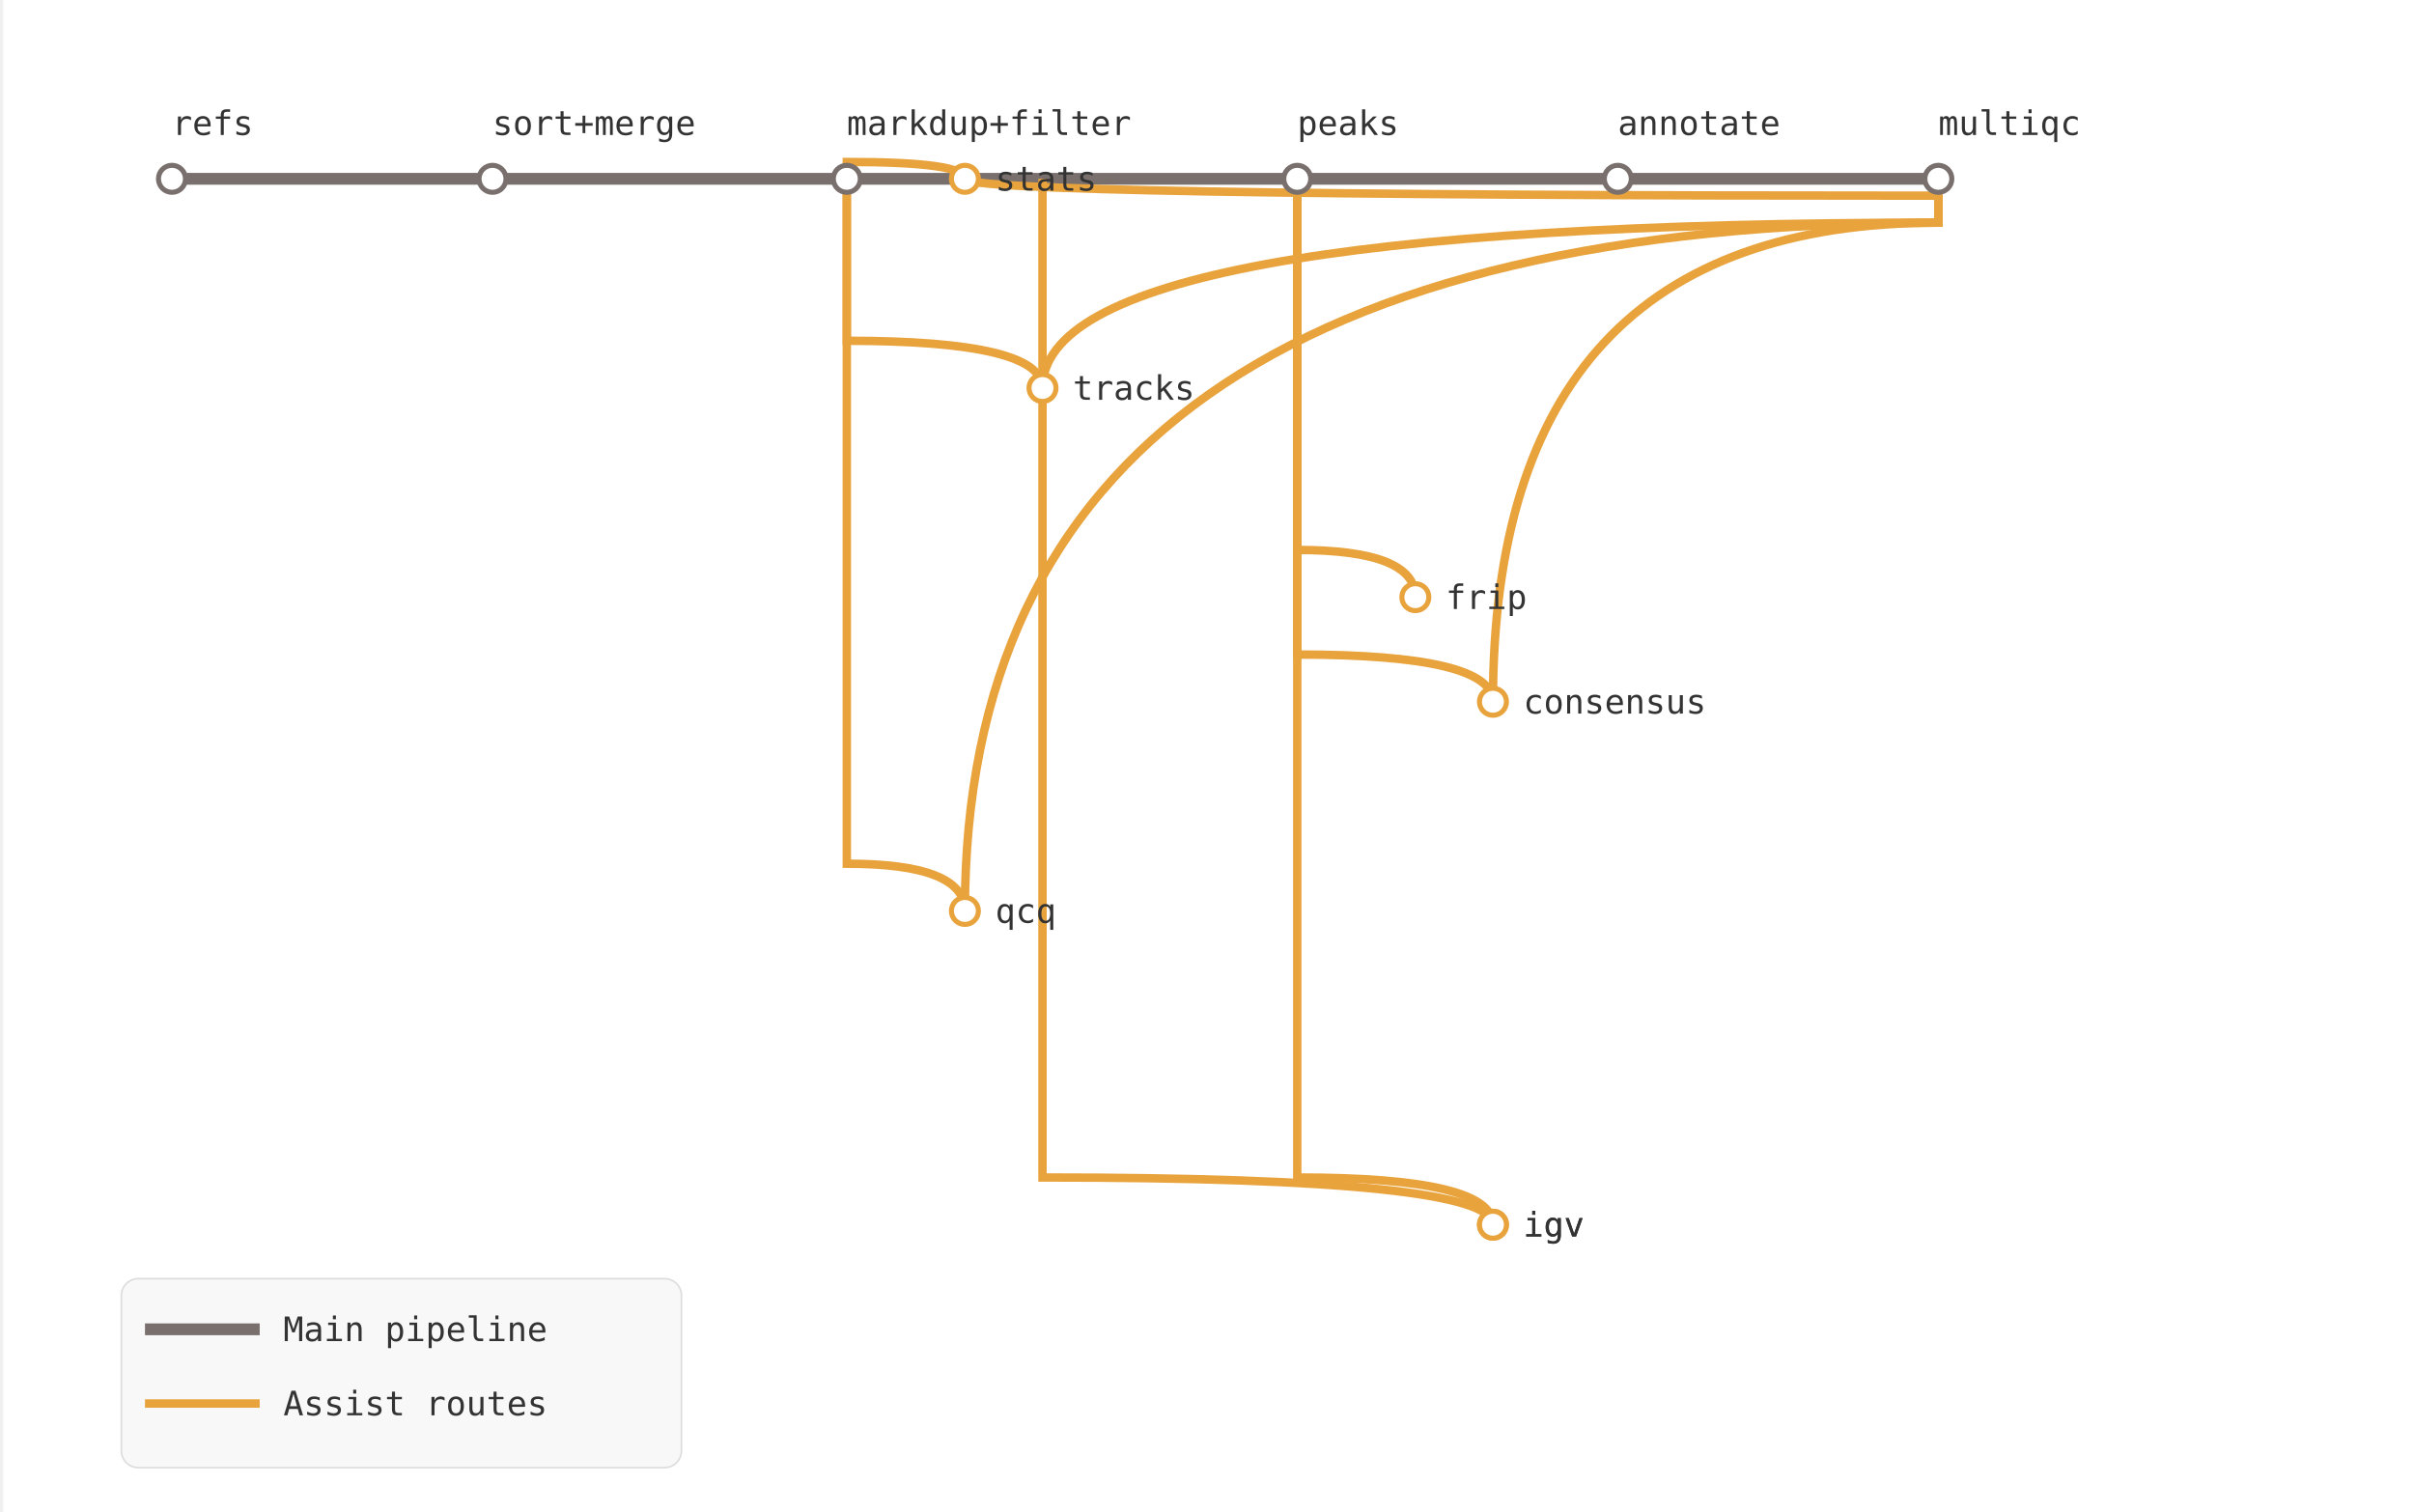
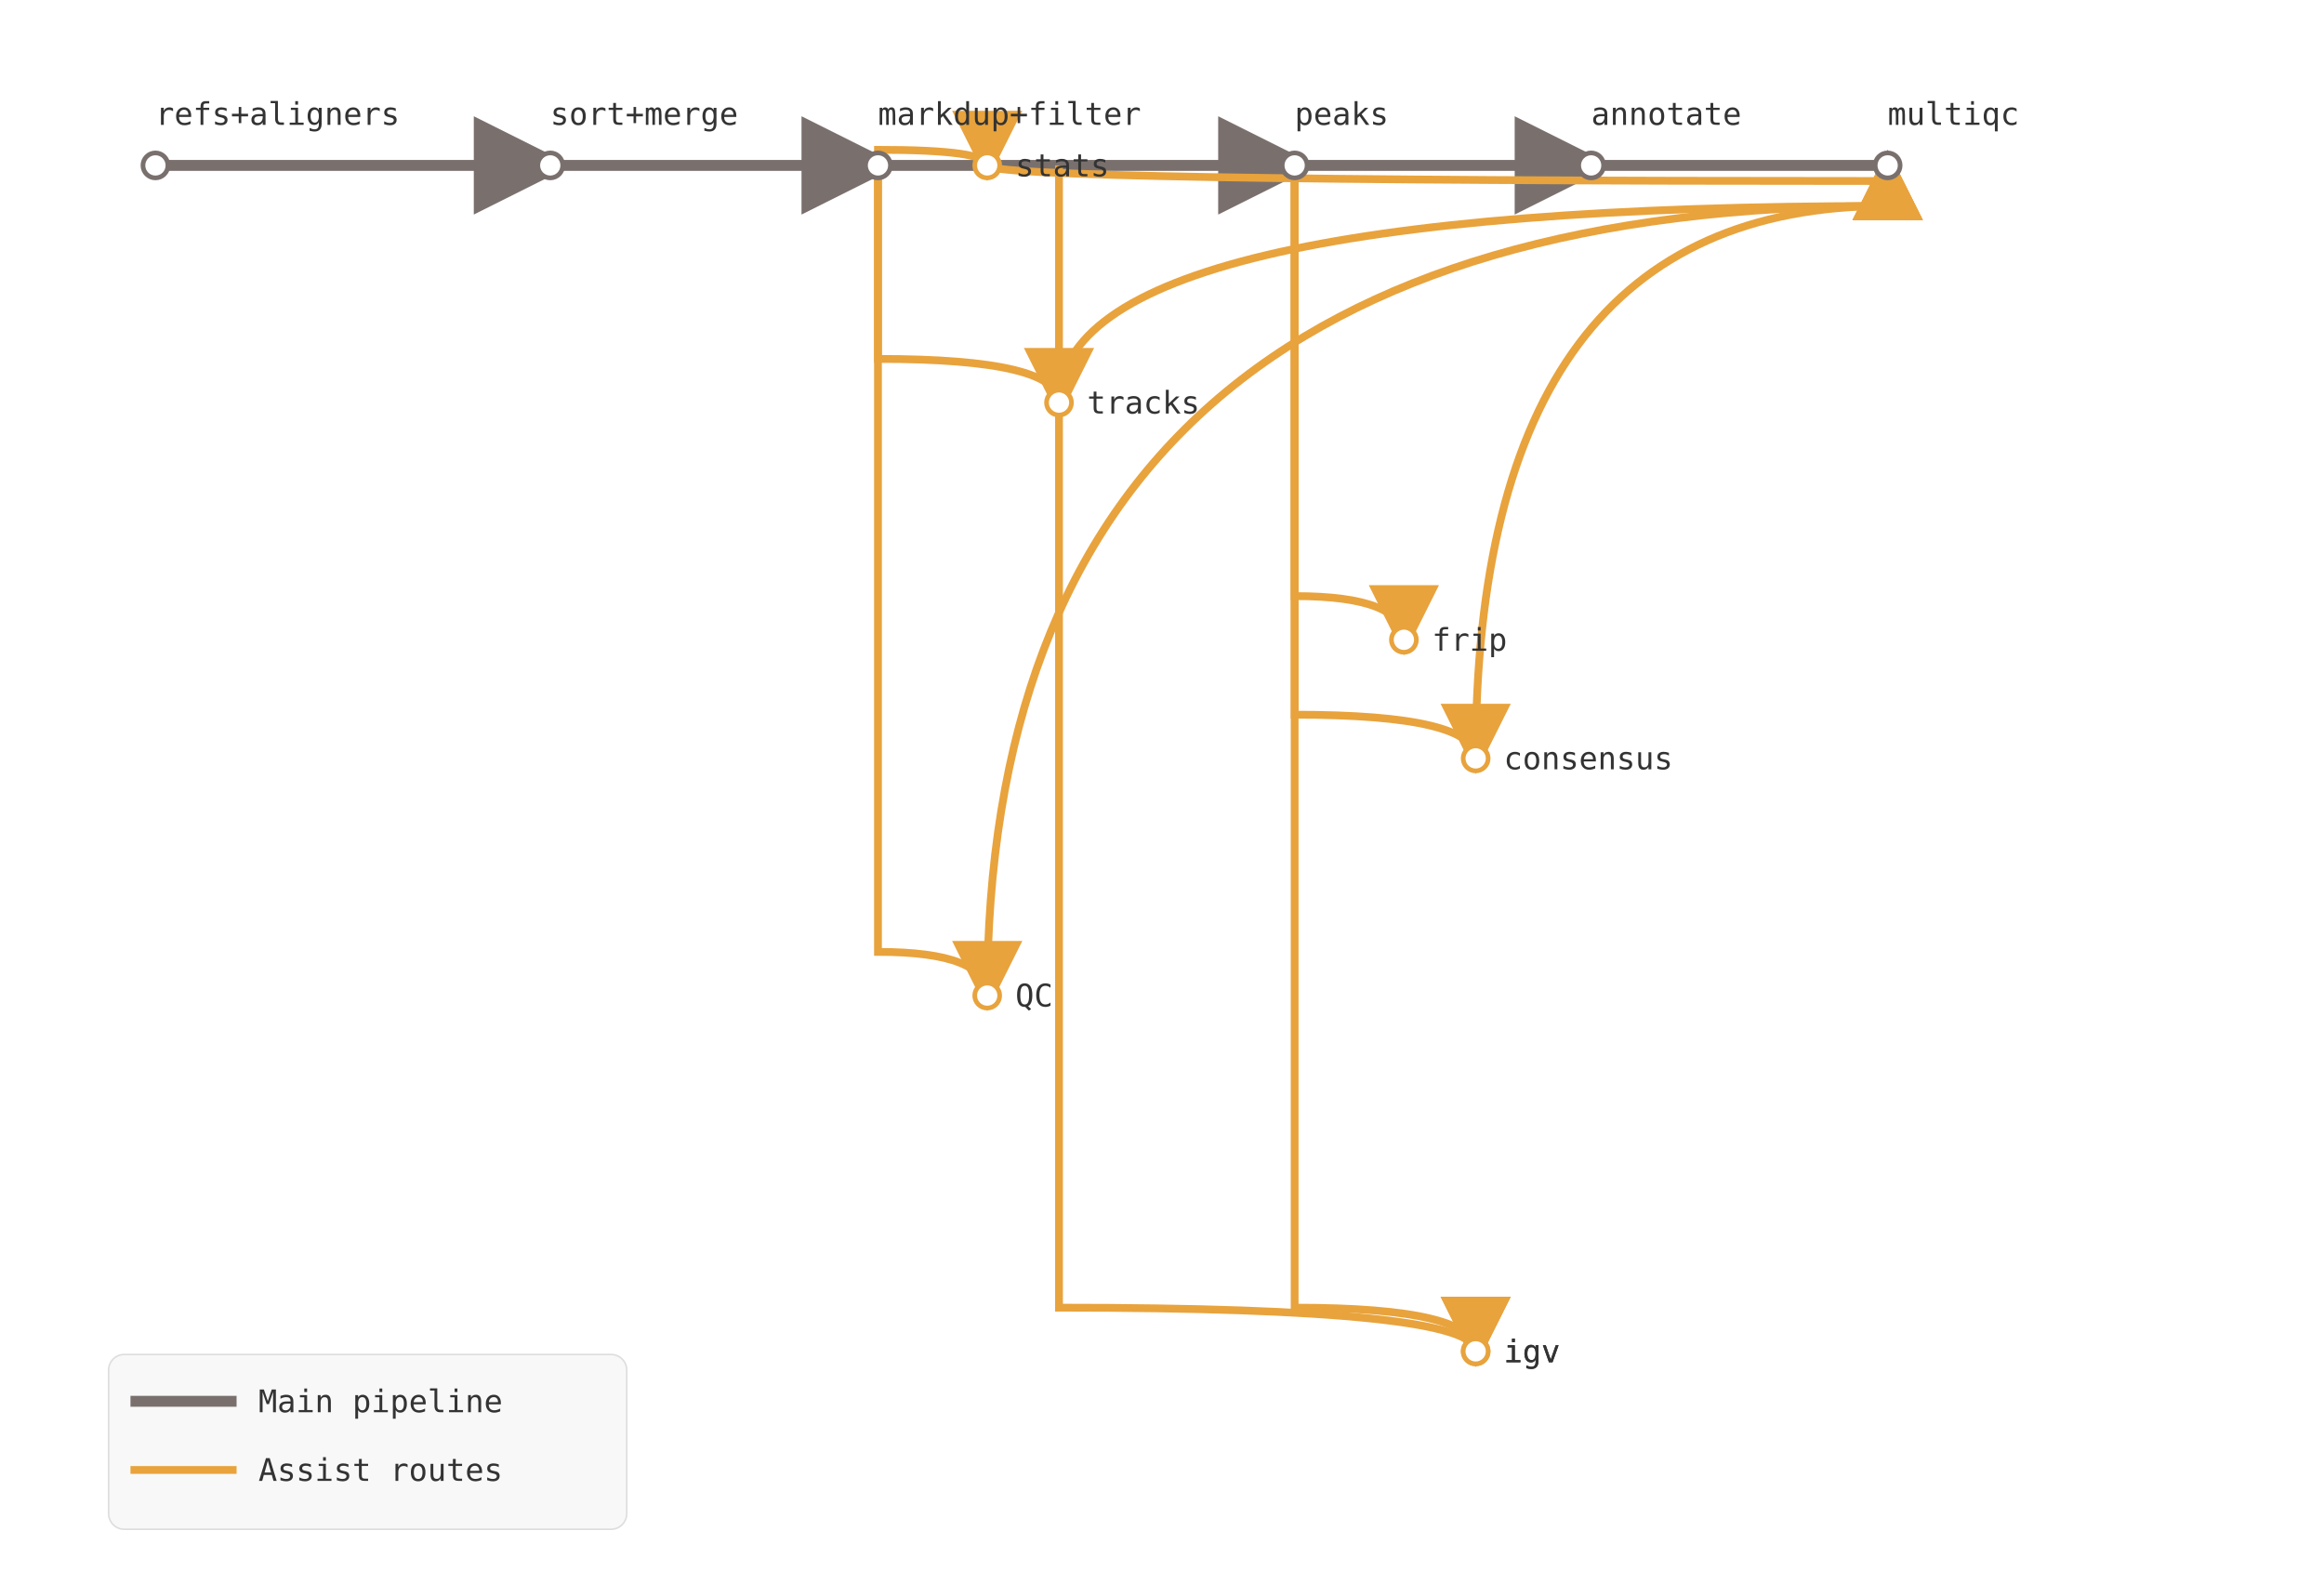
- <svg xmlns="http://www.w3.org/2000/svg" width="1367" height="856" viewBox="-20 -20 1407 896">
-   <rect x="-30" y="-30" width="1447" height="936" fill="#ffffff" />
-   <path d="M 70 86 L 260 86 L 470 86 L 737 86 L 927 86 L 1117 86" fill="none" stroke="#79706E" stroke-width="7" />
-   <path d="M 470 86 L 470 76 Q 540 76 540 86" fill="none" stroke="#E8A33D" stroke-width="5" />
-   <path d="M 470 86 L 470 182 Q 586 182 586 210" fill="none" stroke="#E8A33D" stroke-width="5" />
-   <path d="M 737 86 L 737 306 Q 807 306 807 334" fill="none" stroke="#E8A33D" stroke-width="5" />
-   <path d="M 737 86 L 737 368 Q 853 368 853 396" fill="none" stroke="#E8A33D" stroke-width="5" />
-   <path d="M 470 86 L 470 492 Q 540 492 540 520" fill="none" stroke="#E8A33D" stroke-width="5" />
-   <path d="M 737 86 L 737 678 Q 853 678 853 706" fill="none" stroke="#E8A33D" stroke-width="5" />
-   <path d="M 586 86 L 586 678 Q 853 678 853 706" fill="none" stroke="#E8A33D" stroke-width="5" />
-   <path d="M 540 86 Q 540 96 1117 96 L 1117 86" fill="none" stroke="#E8A33D" stroke-width="5" />
-   <path d="M 586 210 Q 586 112 1117 112 L 1117 86" fill="none" stroke="#E8A33D" stroke-width="5" />
-   <path d="M 853 396 Q 853 112 1117 112 L 1117 86" fill="none" stroke="#E8A33D" stroke-width="5" />
-   <path d="M 540 520 Q 540 112 1117 112 L 1117 86" fill="none" stroke="#E8A33D" stroke-width="5" />
+ <svg xmlns="http://www.w3.org/2000/svg" width="1430" height="966" viewBox="-20 -20 1470 1006">
+   <defs>
+     <marker id="arr" markerWidth="9" markerHeight="9" refX="7" refY="4.5" orient="auto">
+       <path d="M0 0 L9 4.5 L0 9 z" fill="#79706E" />
+     </marker>
+     <marker id="arru" markerWidth="9" markerHeight="9" refX="7" refY="4.5" orient="auto">
+       <path d="M0 0 L9 4.5 L0 9 z" fill="#E8A33D" />
+     </marker>
+   </defs>
+   <rect x="-30" y="-30" width="1510" height="1046" fill="#ffffff" />
+   <path d="M 70 86 L 323 86 L 533 86 L 800 86 L 990 86 L 1180 86" fill="none" stroke="#79706E" stroke-width="7" marker-mid="url(#arr)" />
+   <path d="M 533 86 L 533 76 Q 603 76 603 86" fill="none" stroke="#E8A33D" stroke-width="5" marker-end="url(#arru)" />
+   <path d="M 533 86 L 533 210 Q 649 210 649 238" fill="none" stroke="#E8A33D" stroke-width="5" marker-end="url(#arru)" />
+   <path d="M 800 86 L 800 362 Q 870 362 870 390" fill="none" stroke="#E8A33D" stroke-width="5" marker-end="url(#arru)" />
+   <path d="M 800 86 L 800 438 Q 916 438 916 466" fill="none" stroke="#E8A33D" stroke-width="5" marker-end="url(#arru)" />
+   <path d="M 533 86 L 533 590 Q 603 590 603 618" fill="none" stroke="#E8A33D" stroke-width="5" marker-end="url(#arru)" />
+   <path d="M 800 86 L 800 818 Q 916 818 916 846" fill="none" stroke="#E8A33D" stroke-width="5" marker-end="url(#arru)" />
+   <path d="M 649 86 L 649 818 Q 916 818 916 846" fill="none" stroke="#E8A33D" stroke-width="5" marker-end="url(#arru)" />
+   <path d="M 603 86 Q 603 96 1180 96 L 1180 86" fill="none" stroke="#E8A33D" stroke-width="5" marker-end="url(#arru)" />
+   <path d="M 649 238 Q 649 112 1180 112 L 1180 86" fill="none" stroke="#E8A33D" stroke-width="5" marker-end="url(#arru)" />
+   <path d="M 916 466 Q 916 112 1180 112 L 1180 86" fill="none" stroke="#E8A33D" stroke-width="5" marker-end="url(#arru)" />
+   <path d="M 603 618 Q 603 112 1180 112 L 1180 86" fill="none" stroke="#E8A33D" stroke-width="5" marker-end="url(#arru)" />
  <circle cx="70" cy="86" r="8" fill="#ffffff" stroke="#79706E" stroke-width="3" />
-   <text x="70" y="60" font-size="20" fill="#333333" font-family="JetBrains Mono, Menlo, monospace">refs</text>
-   <circle cx="260" cy="86" r="8" fill="#ffffff" stroke="#79706E" stroke-width="3" />
-   <text x="260" y="60" font-size="20" fill="#333333" font-family="JetBrains Mono, Menlo, monospace">sort+merge</text>
-   <circle cx="470" cy="86" r="8" fill="#ffffff" stroke="#79706E" stroke-width="3" />
-   <text x="470" y="60" font-size="20" fill="#333333" font-family="JetBrains Mono, Menlo, monospace">markdup+filter</text>
-   <circle cx="737" cy="86" r="8" fill="#ffffff" stroke="#79706E" stroke-width="3" />
-   <text x="737" y="60" font-size="20" fill="#333333" font-family="JetBrains Mono, Menlo, monospace">peaks</text>
-   <circle cx="927" cy="86" r="8" fill="#ffffff" stroke="#79706E" stroke-width="3" />
-   <text x="927" y="60" font-size="20" fill="#333333" font-family="JetBrains Mono, Menlo, monospace">annotate</text>
-   <circle cx="1117" cy="86" r="8" fill="#ffffff" stroke="#79706E" stroke-width="3" />
-   <text x="1117" y="60" font-size="20" fill="#333333" font-family="JetBrains Mono, Menlo, monospace">multiqc</text>
-   <circle cx="540" cy="86" r="8" fill="#ffffff" stroke="#E8A33D" stroke-width="3" />
-   <text x="558" y="93" font-size="20" fill="#333333" font-family="JetBrains Mono, Menlo, monospace">stats</text>
-   <circle cx="586" cy="210" r="8" fill="#ffffff" stroke="#E8A33D" stroke-width="3" />
-   <text x="604" y="217" font-size="20" fill="#333333" font-family="JetBrains Mono, Menlo, monospace">tracks</text>
-   <circle cx="807" cy="334" r="8" fill="#ffffff" stroke="#E8A33D" stroke-width="3" />
-   <text x="825" y="341" font-size="20" fill="#333333" font-family="JetBrains Mono, Menlo, monospace">frip</text>
-   <circle cx="853" cy="396" r="8" fill="#ffffff" stroke="#E8A33D" stroke-width="3" />
-   <text x="871" y="403" font-size="20" fill="#333333" font-family="JetBrains Mono, Menlo, monospace">consensus</text>
-   <circle cx="540" cy="520" r="8" fill="#ffffff" stroke="#E8A33D" stroke-width="3" />
-   <text x="558" y="527" font-size="20" fill="#333333" font-family="JetBrains Mono, Menlo, monospace">qcq</text>
-   <circle cx="853" cy="706" r="8" fill="#ffffff" stroke="#E8A33D" stroke-width="3" />
-   <text x="871" y="713" font-size="20" fill="#333333" font-family="JetBrains Mono, Menlo, monospace">igv</text>
-   <circle cx="853" cy="706" r="8" fill="#ffffff" stroke="#E8A33D" stroke-width="3" />
-   <text x="871" y="713" font-size="20" fill="#333333" font-family="JetBrains Mono, Menlo, monospace">igv</text>
-   <rect x="40" y="738" width="332" height="112" rx="10" fill="#f8f8f8" stroke="#dddddd" />
-   <path d="M 54 768 L 122 768" stroke="#79706E" stroke-width="7" />
-   <text x="136" y="775" font-size="20" fill="#333333" font-family="JetBrains Mono, Menlo, monospace">Main pipeline</text>
-   <path d="M 54 812 L 122 812" stroke="#E8A33D" stroke-width="5" />
-   <text x="136" y="819" font-size="20" fill="#333333" font-family="JetBrains Mono, Menlo, monospace">Assist routes</text>
+   <text x="70" y="60" font-size="20" fill="#333333" font-family="JetBrains Mono, Menlo, monospace">refs+aligners</text>
+   <circle cx="323" cy="86" r="8" fill="#ffffff" stroke="#79706E" stroke-width="3" />
+   <text x="323" y="60" font-size="20" fill="#333333" font-family="JetBrains Mono, Menlo, monospace">sort+merge</text>
+   <circle cx="533" cy="86" r="8" fill="#ffffff" stroke="#79706E" stroke-width="3" />
+   <text x="533" y="60" font-size="20" fill="#333333" font-family="JetBrains Mono, Menlo, monospace">markdup+filter</text>
+   <circle cx="800" cy="86" r="8" fill="#ffffff" stroke="#79706E" stroke-width="3" />
+   <text x="800" y="60" font-size="20" fill="#333333" font-family="JetBrains Mono, Menlo, monospace">peaks</text>
+   <circle cx="990" cy="86" r="8" fill="#ffffff" stroke="#79706E" stroke-width="3" />
+   <text x="990" y="60" font-size="20" fill="#333333" font-family="JetBrains Mono, Menlo, monospace">annotate</text>
+   <circle cx="1180" cy="86" r="8" fill="#ffffff" stroke="#79706E" stroke-width="3" />
+   <text x="1180" y="60" font-size="20" fill="#333333" font-family="JetBrains Mono, Menlo, monospace">multiqc</text>
+   <circle cx="603" cy="86" r="8" fill="#ffffff" stroke="#E8A33D" stroke-width="3" />
+   <text x="621" y="93" font-size="20" fill="#333333" font-family="JetBrains Mono, Menlo, monospace">stats</text>
+   <circle cx="649" cy="238" r="8" fill="#ffffff" stroke="#E8A33D" stroke-width="3" />
+   <text x="667" y="245" font-size="20" fill="#333333" font-family="JetBrains Mono, Menlo, monospace">tracks</text>
+   <circle cx="870" cy="390" r="8" fill="#ffffff" stroke="#E8A33D" stroke-width="3" />
+   <text x="888" y="397" font-size="20" fill="#333333" font-family="JetBrains Mono, Menlo, monospace">frip</text>
+   <circle cx="916" cy="466" r="8" fill="#ffffff" stroke="#E8A33D" stroke-width="3" />
+   <text x="934" y="473" font-size="20" fill="#333333" font-family="JetBrains Mono, Menlo, monospace">consensus</text>
+   <circle cx="603" cy="618" r="8" fill="#ffffff" stroke="#E8A33D" stroke-width="3" />
+   <text x="621" y="625" font-size="20" fill="#333333" font-family="JetBrains Mono, Menlo, monospace">QC</text>
+   <circle cx="916" cy="846" r="8" fill="#ffffff" stroke="#E8A33D" stroke-width="3" />
+   <text x="934" y="853" font-size="20" fill="#333333" font-family="JetBrains Mono, Menlo, monospace">igv</text>
+   <circle cx="916" cy="846" r="8" fill="#ffffff" stroke="#E8A33D" stroke-width="3" />
+   <text x="934" y="853" font-size="20" fill="#333333" font-family="JetBrains Mono, Menlo, monospace">igv</text>
+   <rect x="40" y="848" width="332" height="112" rx="10" fill="#f8f8f8" stroke="#dddddd" />
+   <path d="M 54 878 L 122 878" stroke="#79706E" stroke-width="7" />
+   <text x="136" y="885" font-size="20" fill="#333333" font-family="JetBrains Mono, Menlo, monospace">Main pipeline</text>
+   <path d="M 54 922 L 122 922" stroke="#E8A33D" stroke-width="5" />
+   <text x="136" y="929" font-size="20" fill="#333333" font-family="JetBrains Mono, Menlo, monospace">Assist routes</text>
</svg>
